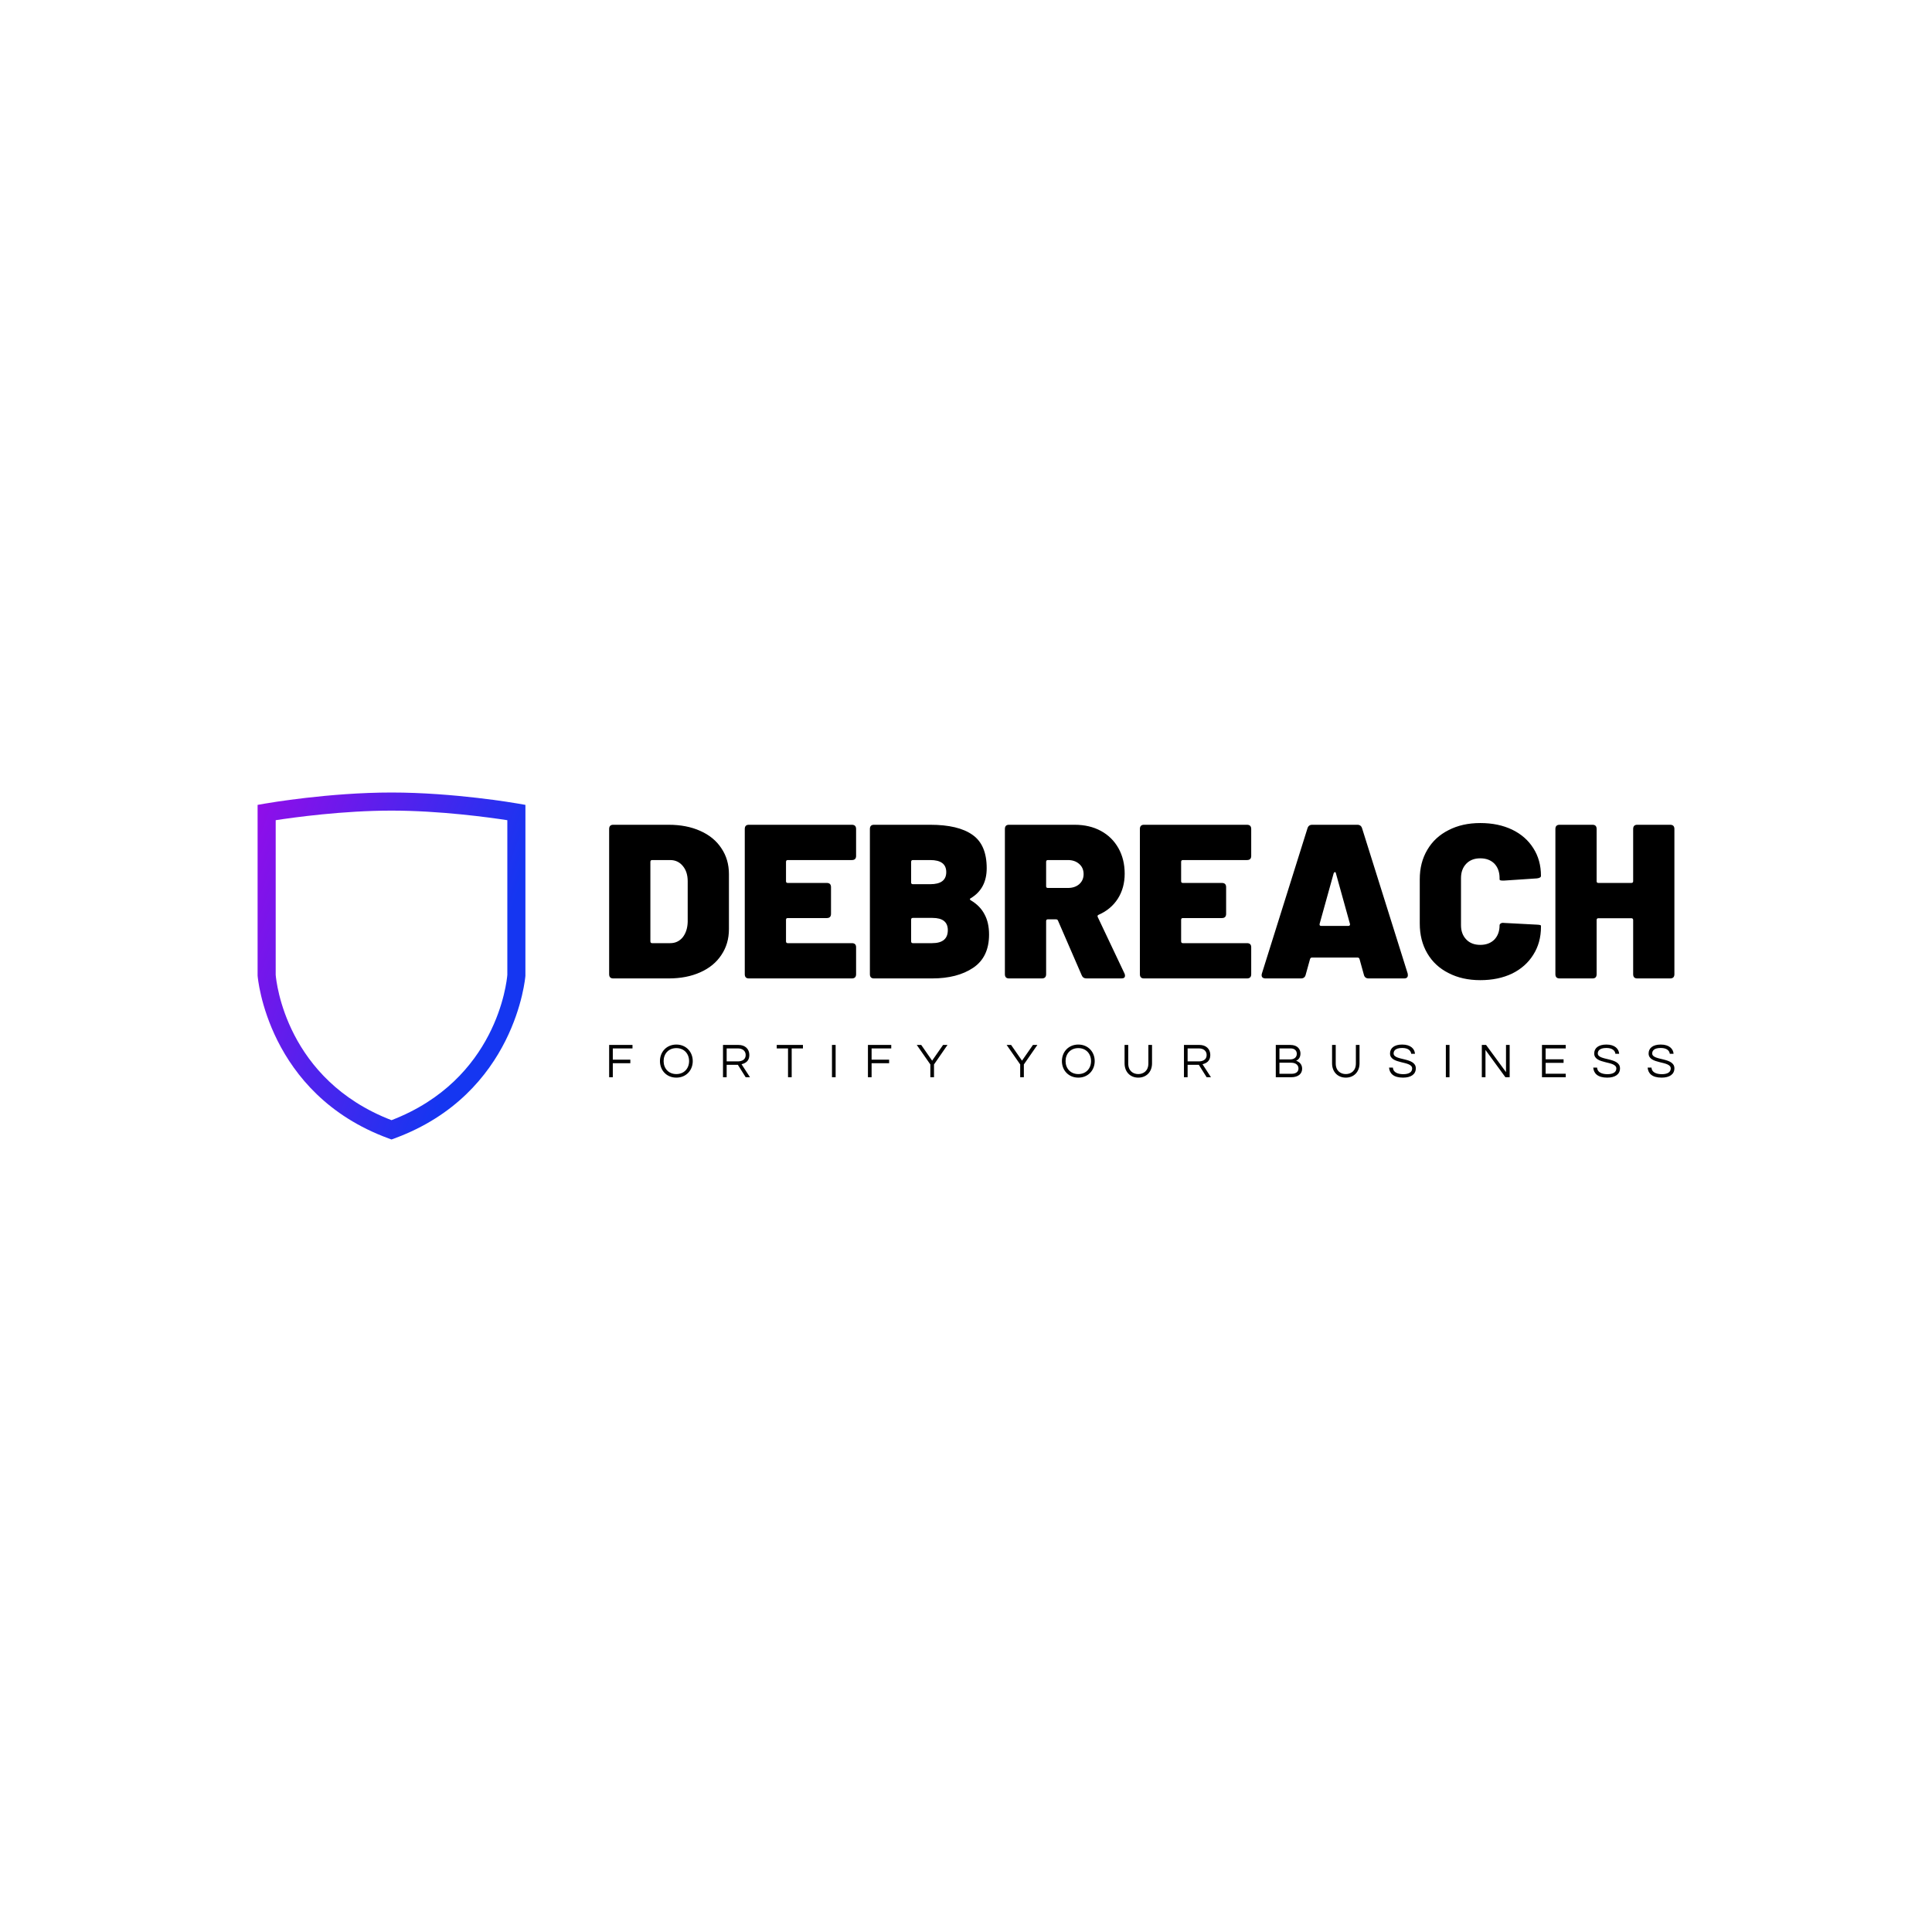
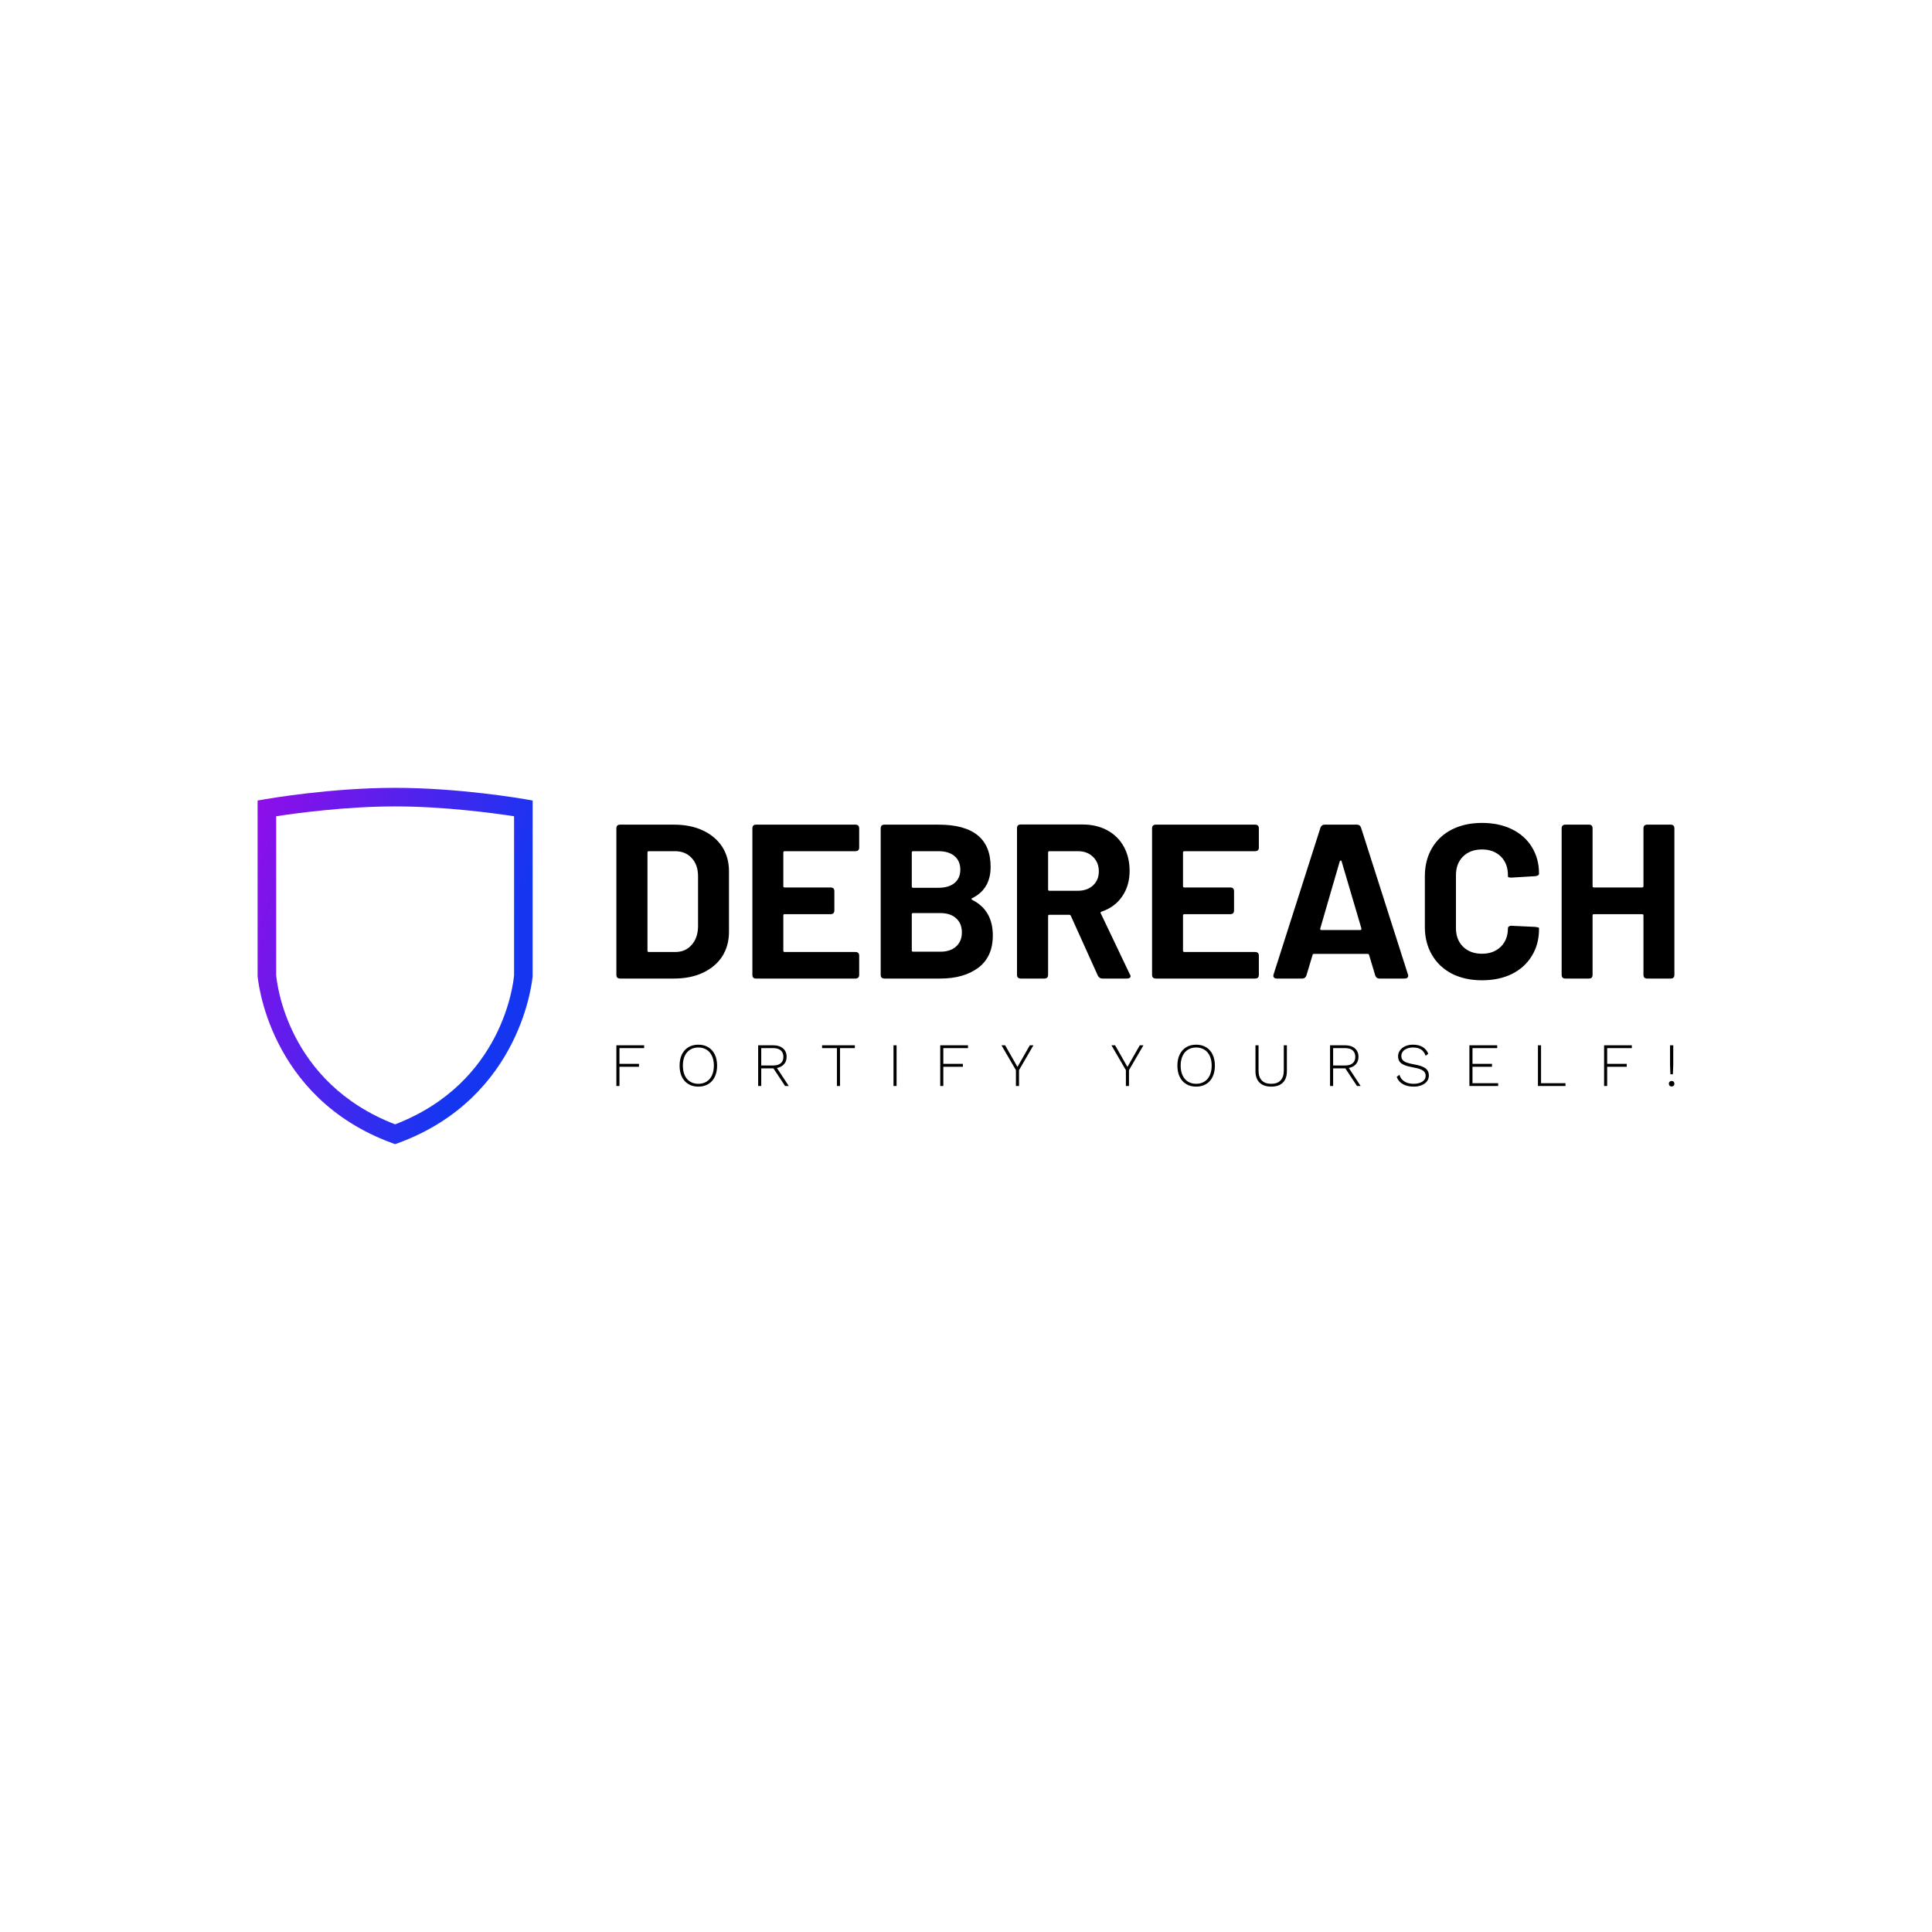
<svg xmlns="http://www.w3.org/2000/svg" data-v-fde0c5aa="" viewBox="0 0 300 300" class="iconLeftSlogan">
  <defs data-v-fde0c5aa="" />
  <rect data-v-fde0c5aa="" fill="transparent" x="0" y="0" width="300px" height="300px" class="logo-background-square" />
  <defs data-v-fde0c5aa="" />
-   <g data-v-fde0c5aa="" id="bc8a3185-2e3a-4237-af60-af652df6d3f3" fill="#000000" transform="matrix(2.434685,0,0,2.434685,93.24841,117.8444)">
-     <path d="M0.81 14L0.81 14Q0.55 14 0.55 13.73L0.55 13.73L0.55 4.47L0.55 4.47Q0.55 4.20 0.81 4.20L0.81 4.20L4.35 4.20L4.35 4.20Q5.49 4.20 6.36 4.59L6.36 4.59L6.36 4.59Q7.24 4.98 7.71 5.70L7.71 5.70L7.71 5.70Q8.19 6.41 8.19 7.35L8.19 7.35L8.19 10.85L8.19 10.85Q8.19 11.79 7.71 12.50L7.71 12.50L7.71 12.50Q7.24 13.22 6.36 13.61L6.36 13.61L6.36 13.61Q5.49 14 4.35 14L4.35 14L0.81 14ZM3.18 11.63L3.18 11.63Q3.18 11.75 3.29 11.75L3.29 11.75L4.45 11.75L4.45 11.75Q4.93 11.75 5.24 11.38L5.24 11.38L5.24 11.38Q5.54 11.00 5.56 10.40L5.56 10.40L5.56 7.80L5.56 7.80Q5.56 7.20 5.25 6.83L5.25 6.83L5.25 6.83Q4.94 6.45 4.44 6.45L4.44 6.45L3.29 6.45L3.29 6.45Q3.18 6.45 3.18 6.57L3.18 6.57L3.18 11.63ZM16.30 6.19L16.30 6.19Q16.30 6.45 16.03 6.45L16.03 6.45L11.94 6.45L11.94 6.45Q11.83 6.45 11.83 6.57L11.83 6.57L11.83 7.80L11.83 7.80Q11.83 7.91 11.94 7.91L11.94 7.91L14.43 7.91L14.43 7.91Q14.70 7.91 14.70 8.18L14.70 8.18L14.70 9.88L14.70 9.88Q14.70 10.15 14.43 10.15L14.43 10.15L11.94 10.15L11.94 10.15Q11.83 10.15 11.83 10.26L11.83 10.26L11.83 11.63L11.83 11.63Q11.83 11.75 11.94 11.75L11.94 11.75L16.03 11.75L16.03 11.75Q16.30 11.75 16.30 12.01L16.30 12.01L16.30 13.73L16.30 13.73Q16.30 14 16.03 14L16.03 14L9.46 14L9.46 14Q9.20 14 9.20 13.73L9.20 13.73L9.20 4.47L9.20 4.47Q9.20 4.20 9.46 4.20L9.46 4.20L16.03 4.20L16.03 4.20Q16.30 4.20 16.30 4.47L16.30 4.47L16.30 6.19ZM23.62 8.88L23.62 8.88Q23.56 8.90 23.56 8.95L23.56 8.95L23.56 8.95Q23.56 8.99 23.62 9.02L23.62 9.02L23.62 9.02Q24.21 9.37 24.49 9.91L24.49 9.91L24.49 9.91Q24.78 10.44 24.78 11.20L24.78 11.20L24.78 11.20Q24.78 12.64 23.77 13.32L23.77 13.32L23.77 13.32Q22.76 14 21.15 14L21.15 14L17.44 14L17.44 14Q17.18 14 17.18 13.73L17.18 13.73L17.18 4.47L17.18 4.47Q17.18 4.20 17.44 4.20L17.44 4.20L21.03 4.20L21.03 4.20Q22.82 4.20 23.72 4.84L23.72 4.84L23.72 4.84Q24.63 5.47 24.63 6.97L24.63 6.97L24.63 6.97Q24.63 8.27 23.62 8.88L23.62 8.88ZM19.92 6.45L19.92 6.45Q19.81 6.45 19.81 6.57L19.81 6.57L19.81 7.88L19.81 7.88Q19.81 7.99 19.92 7.99L19.92 7.99L21.03 7.99L21.03 7.99Q22.05 7.99 22.05 7.22L22.05 7.22L22.05 7.22Q22.05 6.45 21.03 6.45L21.03 6.45L19.92 6.45ZM21.15 11.75L21.15 11.75Q22.15 11.75 22.15 10.92L22.15 10.92L22.15 10.92Q22.15 10.14 21.17 10.14L21.17 10.14L19.92 10.14L19.92 10.14Q19.81 10.14 19.81 10.25L19.81 10.25L19.81 11.63L19.81 11.63Q19.81 11.75 19.92 11.75L19.92 11.75L21.15 11.75ZM31.00 14L31.00 14Q30.77 14 30.69 13.80L30.69 13.80L29.18 10.32L29.18 10.32Q29.15 10.23 29.04 10.23L29.04 10.23L28.53 10.23L28.53 10.23Q28.42 10.23 28.42 10.35L28.42 10.35L28.42 13.73L28.42 13.73Q28.42 14 28.15 14L28.15 14L26.05 14L26.05 14Q25.79 14 25.79 13.73L25.79 13.73L25.79 4.47L25.79 4.47Q25.79 4.20 26.05 4.20L26.05 4.20L30.24 4.20L30.24 4.20Q31.19 4.20 31.91 4.59L31.91 4.59L31.91 4.59Q32.63 4.98 33.03 5.69L33.03 5.69L33.03 5.69Q33.43 6.40 33.43 7.32L33.43 7.32L33.43 7.32Q33.43 8.23 32.99 8.92L32.99 8.92L32.99 8.92Q32.55 9.60 31.77 9.94L31.77 9.94L31.77 9.94Q31.67 9.98 31.71 10.08L31.71 10.08L33.42 13.69L33.42 13.69Q33.45 13.75 33.45 13.83L33.45 13.83L33.45 13.83Q33.45 14 33.22 14L33.22 14L31.00 14ZM28.53 6.45L28.53 6.45Q28.42 6.45 28.42 6.57L28.42 6.57L28.42 8.12L28.42 8.12Q28.42 8.23 28.53 8.23L28.53 8.23L29.81 8.23L29.81 8.23Q30.25 8.23 30.53 7.99L30.53 7.99L30.53 7.99Q30.81 7.74 30.81 7.35L30.81 7.35L30.81 7.35Q30.81 6.94 30.53 6.70L30.53 6.70L30.53 6.70Q30.25 6.45 29.81 6.45L29.81 6.45L28.53 6.45ZM41.50 6.19L41.50 6.19Q41.50 6.45 41.23 6.45L41.23 6.45L37.14 6.45L37.14 6.45Q37.03 6.45 37.03 6.57L37.03 6.57L37.03 7.80L37.03 7.80Q37.03 7.91 37.14 7.91L37.14 7.91L39.63 7.91L39.63 7.91Q39.90 7.91 39.90 8.18L39.90 8.18L39.90 9.88L39.90 9.88Q39.90 10.15 39.63 10.15L39.63 10.15L37.14 10.15L37.14 10.15Q37.03 10.15 37.03 10.26L37.03 10.26L37.03 11.63L37.03 11.63Q37.03 11.75 37.14 11.75L37.14 11.75L41.23 11.75L41.23 11.75Q41.50 11.75 41.50 12.01L41.50 12.01L41.50 13.73L41.50 13.73Q41.50 14 41.23 14L41.23 14L34.66 14L34.66 14Q34.40 14 34.40 13.73L34.40 13.73L34.40 4.47L34.40 4.47Q34.40 4.20 34.66 4.20L34.66 4.20L41.23 4.20L41.23 4.20Q41.50 4.20 41.50 4.47L41.50 4.47L41.50 6.19ZM48.99 14L48.99 14Q48.75 14 48.69 13.78L48.69 13.78L48.41 12.77L48.41 12.77Q48.38 12.67 48.29 12.67L48.29 12.67L45.37 12.67L45.37 12.67Q45.28 12.67 45.25 12.77L45.25 12.77L44.97 13.78L44.97 13.78Q44.91 14 44.67 14L44.67 14L42.41 14L42.41 14Q42.27 14 42.20 13.92L42.20 13.92L42.20 13.92Q42.14 13.83 42.18 13.69L42.18 13.69L45.09 4.42L45.09 4.42Q45.16 4.20 45.39 4.20L45.39 4.20L48.27 4.20L48.27 4.20Q48.50 4.20 48.57 4.42L48.57 4.42L51.48 13.69L51.48 13.69Q51.49 13.73 51.49 13.79L51.49 13.79L51.49 13.79Q51.49 14 51.25 14L51.25 14L48.99 14ZM45.86 10.53L45.86 10.56L45.86 10.56Q45.86 10.65 45.96 10.65L45.96 10.65L47.70 10.65L47.70 10.65Q47.75 10.65 47.78 10.62L47.78 10.62L47.78 10.62Q47.81 10.58 47.80 10.53L47.80 10.53L46.90 7.29L46.90 7.29Q46.89 7.22 46.84 7.22L46.84 7.22L46.84 7.22Q46.79 7.22 46.76 7.29L46.76 7.29L45.86 10.53ZM56.11 14.11L56.11 14.11Q54.96 14.11 54.09 13.66L54.09 13.66L54.09 13.66Q53.21 13.22 52.73 12.40L52.73 12.40L52.73 12.40Q52.25 11.58 52.25 10.50L52.25 10.50L52.25 7.67L52.25 7.67Q52.25 6.61 52.73 5.80L52.73 5.80L52.73 5.80Q53.21 4.98 54.09 4.54L54.09 4.54L54.09 4.54Q54.96 4.09 56.11 4.09L56.11 4.09L56.11 4.09Q57.26 4.09 58.14 4.51L58.14 4.51L58.14 4.51Q59.01 4.93 59.49 5.69L59.49 5.69L59.49 5.69Q59.98 6.45 59.98 7.46L59.98 7.46L59.98 7.46Q59.98 7.59 59.72 7.62L59.72 7.62L57.62 7.76L57.55 7.76L57.55 7.76Q57.34 7.76 57.34 7.69L57.34 7.69L57.34 7.60L57.34 7.60Q57.34 7.03 57.01 6.68L57.01 6.68L57.01 6.68Q56.67 6.34 56.11 6.34L56.11 6.34L56.11 6.34Q55.55 6.34 55.22 6.68L55.22 6.68L55.22 6.68Q54.88 7.03 54.88 7.60L54.88 7.60L54.88 10.61L54.88 10.61Q54.88 11.17 55.22 11.52L55.22 11.52L55.22 11.52Q55.55 11.86 56.11 11.86L56.11 11.86L56.11 11.86Q56.67 11.86 57.01 11.52L57.01 11.52L57.01 11.52Q57.34 11.17 57.34 10.61L57.34 10.61L57.34 10.61Q57.34 10.54 57.42 10.49L57.42 10.49L57.42 10.49Q57.50 10.44 57.62 10.46L57.62 10.46L59.72 10.57L59.72 10.57Q59.98 10.58 59.98 10.64L59.98 10.64L59.98 10.71L59.98 10.71Q59.98 11.72 59.49 12.49L59.49 12.49L59.49 12.49Q59.01 13.26 58.14 13.69L58.14 13.69L58.14 13.69Q57.26 14.11 56.11 14.11L56.11 14.11ZM65.86 4.47L65.86 4.47Q65.86 4.20 66.12 4.20L66.12 4.20L68.22 4.20L68.22 4.20Q68.49 4.20 68.49 4.47L68.49 4.47L68.49 13.73L68.49 13.73Q68.49 14 68.22 14L68.22 14L66.12 14L66.12 14Q65.86 14 65.86 13.73L65.86 13.73L65.86 10.28L65.86 10.28Q65.86 10.16 65.74 10.16L65.74 10.16L63.64 10.16L63.64 10.16Q63.53 10.16 63.53 10.28L63.53 10.28L63.53 13.73L63.53 13.73Q63.53 14 63.27 14L63.27 14L61.17 14L61.17 14Q60.90 14 60.90 13.73L60.90 13.73L60.90 4.47L60.90 4.47Q60.90 4.20 61.17 4.20L61.17 4.20L63.27 4.20L63.27 4.20Q63.53 4.20 63.53 4.47L63.53 4.47L63.53 7.80L63.53 7.80Q63.53 7.91 63.64 7.91L63.64 7.91L65.74 7.91L65.74 7.91Q65.86 7.91 65.86 7.80L65.86 7.80L65.86 4.47Z" />
+   <g data-v-fde0c5aa="" id="100627bc-9b59-4793-988d-9c19b1d97e11" fill="#000000" transform="matrix(2.438606,0,0,2.438606,93.63832,117.8087)">
+     <path d="M1.09 14L1.09 14Q0.85 14 0.85 13.76L0.85 13.76L0.85 4.44L0.85 4.44Q0.85 4.20 1.09 4.20L1.09 4.20L4.52 4.20L4.52 4.20Q5.57 4.20 6.36 4.57L6.36 4.57L6.36 4.57Q7.15 4.94 7.59 5.61L7.59 5.61L7.59 5.61Q8.02 6.29 8.02 7.17L8.02 7.17L8.02 11.03L8.02 11.03Q8.02 11.91 7.59 12.59L7.59 12.59L7.59 12.59Q7.15 13.26 6.36 13.63L6.36 13.63L6.36 13.63Q5.57 14 4.52 14L4.52 14L1.09 14ZM2.83 12.22L2.83 12.22Q2.83 12.31 2.91 12.31L2.91 12.31L4.59 12.31L4.59 12.31Q5.24 12.31 5.63 11.87L5.63 11.87L5.63 11.87Q6.03 11.44 6.05 10.71L6.05 10.71L6.05 7.49L6.05 7.49Q6.05 6.76 5.65 6.33L5.65 6.33L5.65 6.33Q5.25 5.89 4.58 5.89L4.58 5.89L2.91 5.89L2.91 5.89Q2.83 5.89 2.83 5.98L2.83 5.98L2.83 12.22ZM16.31 5.66L16.31 5.66Q16.31 5.89 16.07 5.89L16.07 5.89L11.56 5.89L11.56 5.89Q11.48 5.89 11.48 5.98L11.48 5.98L11.48 8.12L11.48 8.12Q11.48 8.20 11.56 8.20L11.56 8.20L14.49 8.20L14.49 8.20Q14.73 8.20 14.73 8.44L14.73 8.44L14.73 9.66L14.73 9.66Q14.73 9.90 14.49 9.90L14.49 9.90L11.56 9.90L11.56 9.90Q11.48 9.90 11.48 9.98L11.48 9.98L11.48 12.22L11.48 12.22Q11.48 12.31 11.56 12.31L11.56 12.31L16.07 12.31L16.07 12.31Q16.31 12.31 16.31 12.54L16.31 12.54L16.31 13.76L16.31 13.76Q16.31 14 16.07 14L16.07 14L9.74 14L9.74 14Q9.51 14 9.51 13.76L9.51 13.76L9.51 4.44L9.51 4.44Q9.51 4.20 9.74 4.20L9.74 4.20L16.07 4.20L16.07 4.20Q16.31 4.20 16.31 4.44L16.31 4.44L16.31 5.66ZM23.51 8.88L23.51 8.88Q23.46 8.89 23.46 8.93L23.46 8.93L23.46 8.93Q23.46 8.96 23.51 8.99L23.51 8.99L23.51 8.99Q24.82 9.65 24.82 11.26L24.82 11.26L24.82 11.26Q24.82 12.61 23.90 13.31L23.90 13.31L23.90 13.31Q22.97 14 21.48 14L21.48 14L17.92 14L17.92 14Q17.68 14 17.68 13.76L17.68 13.76L17.68 4.44L17.68 4.44Q17.68 4.20 17.92 4.20L17.92 4.20L21.36 4.20L21.36 4.20Q24.68 4.20 24.68 6.89L24.68 6.89L24.68 6.89Q24.68 8.30 23.51 8.88L23.51 8.88ZM19.74 5.89L19.74 5.89Q19.66 5.89 19.66 5.98L19.66 5.98L19.66 8.13L19.66 8.13Q19.66 8.22 19.74 8.22L19.74 8.22L21.36 8.22L21.36 8.22Q22.02 8.22 22.39 7.91L22.39 7.91L22.39 7.91Q22.75 7.60 22.75 7.07L22.75 7.07L22.75 7.07Q22.75 6.52 22.39 6.21L22.39 6.21L22.39 6.21Q22.02 5.89 21.36 5.89L21.36 5.89L19.74 5.89ZM21.48 12.29L21.48 12.29Q22.12 12.29 22.48 11.96L22.48 11.96L22.48 11.96Q22.85 11.63 22.85 11.06L22.85 11.06L22.85 11.06Q22.85 10.49 22.48 10.16L22.48 10.16L22.48 10.16Q22.12 9.83 21.46 9.83L21.46 9.83L19.74 9.83L19.74 9.83Q19.66 9.83 19.66 9.91L19.66 9.91L19.66 12.21L19.66 12.21Q19.66 12.29 19.74 12.29L19.74 12.29L21.48 12.29ZM31.79 14L31.79 14Q31.61 14 31.51 13.82L31.51 13.82L29.79 10.01L29.79 10.01Q29.76 9.94 29.69 9.94L29.69 9.94L28.42 9.94L28.42 9.94Q28.34 9.94 28.34 10.02L28.34 10.02L28.34 13.76L28.34 13.76Q28.34 14 28.10 14L28.10 14L26.60 14L26.60 14Q26.36 14 26.36 13.76L26.36 13.76L26.36 4.42L26.36 4.42Q26.36 4.19 26.60 4.19L26.60 4.19L30.53 4.19L30.53 4.19Q31.43 4.19 32.11 4.56L32.11 4.56L32.11 4.56Q32.79 4.93 33.16 5.60L33.16 5.60L33.16 5.60Q33.53 6.27 33.53 7.14L33.53 7.14L33.53 7.14Q33.53 8.09 33.05 8.78L33.05 8.78L33.05 8.78Q32.58 9.46 31.74 9.74L31.74 9.74L31.74 9.74Q31.70 9.76 31.68 9.79L31.68 9.79L31.68 9.79Q31.67 9.83 31.70 9.86L31.70 9.86L33.54 13.72L33.54 13.72Q33.59 13.78 33.59 13.85L33.59 13.85L33.59 13.85Q33.59 13.92 33.53 13.96L33.53 13.96L33.53 13.96Q33.47 14 33.38 14L33.38 14L31.79 14ZM28.42 5.89L28.42 5.89Q28.34 5.89 28.34 5.98L28.34 5.98L28.34 8.33L28.34 8.33Q28.34 8.41 28.42 8.41L28.42 8.41L30.24 8.41L30.24 8.41Q30.83 8.41 31.20 8.07L31.20 8.07L31.20 8.07Q31.57 7.73 31.57 7.17L31.57 7.17L31.57 7.17Q31.57 6.61 31.20 6.25L31.20 6.25L31.20 6.25Q30.83 5.89 30.24 5.89L30.24 5.89L28.42 5.89ZM41.76 5.66L41.76 5.66Q41.76 5.89 41.52 5.89L41.52 5.89L37.02 5.89L37.02 5.89Q36.93 5.89 36.93 5.98L36.93 5.98L36.93 8.12L36.93 8.12Q36.93 8.20 37.02 8.20L37.02 8.20L39.94 8.20L39.94 8.20Q40.18 8.20 40.18 8.44L40.18 8.44L40.18 9.66L40.18 9.66Q40.18 9.90 39.94 9.90L39.94 9.90L37.02 9.90L37.02 9.90Q36.93 9.90 36.93 9.98L36.93 9.98L36.93 12.22L36.93 12.22Q36.93 12.31 37.02 12.31L37.02 12.31L41.52 12.31L41.52 12.31Q41.76 12.31 41.76 12.54L41.76 12.54L41.76 13.76L41.76 13.76Q41.76 14 41.52 14L41.52 14L35.20 14L35.20 14Q34.96 14 34.96 13.76L34.96 13.76L34.96 4.44L34.96 4.44Q34.96 4.20 35.20 4.20L35.20 4.20L41.52 4.20L41.52 4.20Q41.76 4.20 41.76 4.44L41.76 4.44L41.76 5.66ZM49.43 14L49.43 14Q49.24 14 49.17 13.80L49.17 13.80L48.78 12.50L48.78 12.50Q48.76 12.43 48.69 12.43L48.69 12.43L45.26 12.43L45.26 12.43Q45.19 12.43 45.18 12.50L45.18 12.50L44.79 13.80L44.79 13.80Q44.72 14 44.52 14L44.52 14L42.90 14L42.90 14Q42.77 14 42.71 13.92L42.71 13.92L42.71 13.92Q42.66 13.85 42.70 13.73L42.70 13.73L45.68 4.40L45.68 4.40Q45.75 4.20 45.95 4.20L45.95 4.20L48.01 4.20L48.01 4.20Q48.20 4.20 48.27 4.40L48.27 4.40L51.25 13.73L51.25 13.73Q51.27 13.76 51.27 13.82L51.27 13.82L51.27 13.82Q51.27 13.90 51.21 13.95L51.21 13.95L51.21 13.95Q51.16 14 51.06 14L51.06 14L49.43 14ZM45.67 10.81L45.67 10.81Q45.65 10.91 45.74 10.91L45.74 10.91L48.22 10.91L48.22 10.91Q48.30 10.91 48.29 10.81L48.29 10.81L47.03 6.54L47.03 6.54Q47.01 6.48 46.98 6.48L46.98 6.48L46.98 6.48Q46.94 6.48 46.91 6.54L46.91 6.54L45.67 10.81ZM55.97 14.11L55.97 14.11Q54.88 14.11 54.05 13.69L54.05 13.69L54.05 13.69Q53.23 13.26 52.78 12.49L52.78 12.49L52.78 12.49Q52.33 11.72 52.33 10.71L52.33 10.71L52.33 7.48L52.33 7.48Q52.33 6.47 52.78 5.70L52.78 5.70L52.78 5.70Q53.23 4.93 54.05 4.51L54.05 4.51L54.05 4.51Q54.88 4.09 55.97 4.09L55.97 4.09L55.97 4.09Q57.05 4.09 57.87 4.49L57.87 4.49L57.87 4.49Q58.69 4.89 59.14 5.62L59.14 5.62L59.14 5.62Q59.60 6.36 59.60 7.32L59.60 7.32L59.60 7.32Q59.60 7.45 59.37 7.48L59.37 7.48L57.88 7.57L57.82 7.57L57.82 7.57Q57.62 7.57 57.62 7.50L57.62 7.50L57.62 7.42L57.62 7.42Q57.62 6.68 57.17 6.23L57.17 6.23L57.17 6.23Q56.71 5.78 55.97 5.78L55.97 5.78L55.97 5.78Q55.22 5.78 54.76 6.23L54.76 6.23L54.76 6.23Q54.31 6.68 54.31 7.42L54.31 7.42L54.31 10.79L54.31 10.79Q54.31 11.52 54.76 11.97L54.76 11.97L54.76 11.97Q55.22 12.42 55.97 12.42L55.97 12.42L55.97 12.42Q56.71 12.42 57.17 11.97L57.17 11.97L57.17 11.97Q57.62 11.52 57.62 10.79L57.62 10.79L57.62 10.79Q57.62 10.72 57.69 10.68L57.69 10.68L57.69 10.68Q57.75 10.63 57.86 10.64L57.86 10.64L59.36 10.71L59.36 10.71Q59.60 10.74 59.60 10.78L59.60 10.78L59.60 10.85L59.60 10.85Q59.60 11.82 59.14 12.56L59.14 12.56L59.14 12.56Q58.69 13.30 57.87 13.71L57.87 13.71L57.87 13.71Q57.05 14.11 55.97 14.11L55.97 14.11ZM66.25 4.44L66.25 4.44Q66.25 4.20 66.49 4.20L66.49 4.20L67.98 4.20L67.98 4.20Q68.22 4.20 68.22 4.44L68.22 4.44L68.22 13.76L68.22 13.76Q68.22 14 67.98 14L67.98 14L66.49 14L66.49 14Q66.25 14 66.25 13.76L66.25 13.76L66.25 9.98L66.25 9.98Q66.25 9.90 66.16 9.90L66.16 9.90L63.10 9.90L63.10 9.90Q63.01 9.90 63.01 9.98L63.01 9.98L63.01 13.76L63.01 13.76Q63.01 14 62.78 14L62.78 14L61.28 14L61.28 14Q61.04 14 61.04 13.76L61.04 13.76L61.04 4.44L61.04 4.44Q61.04 4.20 61.28 4.20L61.28 4.20L62.78 4.20L62.78 4.20Q63.01 4.20 63.01 4.44L63.01 4.44L63.01 8.12L63.01 8.12Q63.01 8.20 63.10 8.20L63.10 8.20L66.16 8.20L66.16 8.20Q66.25 8.20 66.25 8.12L66.25 8.12L66.25 4.44Z" />
  </g>
  <defs data-v-fde0c5aa="">
-     <linearGradient data-v-fde0c5aa="" gradientTransform="rotate(25)" id="ff18c955-4745-430f-8ece-e72c0ad89290" x1="0%" y1="0%" x2="100%" y2="0%">
+     <linearGradient data-v-fde0c5aa="" gradientTransform="rotate(25)" id="d9556f35-fc45-4afa-bcb3-4380800b94f6" x1="0%" y1="0%" x2="100%" y2="0%">
      <stop data-v-fde0c5aa="" offset="0%" stop-color="#920DE9" stop-opacity="1" />
      <stop data-v-fde0c5aa="" offset="100%" stop-color="#1536F1" stop-opacity="1" />
    </linearGradient>
  </defs>
-   <g data-v-fde0c5aa="" id="b785d0a6-cfc5-4619-9d64-3e1671e93adc" stroke="none" fill="url(#ff18c955-4745-430f-8ece-e72c0ad89290)" transform="matrix(0.5620008,0,0,0.5620008,32.14379,122.0416)">
+   <g data-v-fde0c5aa="" id="4f7a9f13-a405-433b-80ee-02b8cbc8905d" stroke="none" fill="url(#d9556f35-fc45-4afa-bcb3-4380800b94f6)" transform="matrix(0.5771853,0,0,0.5771853,31.93153,121.2862)">
    <path d="M50.978 97.682l-.863-.316c-33.473-12.306-36.107-44.576-36.13-44.9l-.006-.175V5.232l2.069-.362c.713-.125 17.662-3.056 34.929-3.056 17.269 0 34.219 2.931 34.932 3.056l2.069.362-.006 47.233c-.022.325-2.656 32.595-36.132 44.9l-.862.317zM18.979 52.194c.164 1.991 2.928 28.961 31.998 40.153 29.06-11.185 31.833-38.129 32.001-40.154V9.462c-5.058-.778-18.611-2.648-32.001-2.648-13.4 0-26.942 1.87-31.998 2.648v42.732z" />
  </g>
  <defs data-v-fde0c5aa="" />
-   <g data-v-fde0c5aa="" id="00ccf53e-3a80-4422-a381-1c7139c22b74" fill="#000000" transform="matrix(0.5411474,0,0,0.5411474,93.97599,161.0614)">
-     <path d="M7.83 3.22L7.83 2.21L1.13 2.21L1.13 11.48L2.18 11.48L2.18 7.46L7.21 7.46L7.21 6.44L2.18 6.44L2.18 3.22ZM20.41 2.10C17.60 2.10 15.71 4.21 15.71 6.85C15.71 9.48 17.60 11.59 20.41 11.59C23.23 11.59 25.12 9.48 25.12 6.85C25.12 4.21 23.23 2.10 20.41 2.10ZM20.41 10.57C18.16 10.57 16.76 8.93 16.76 6.85C16.76 4.76 18.16 3.12 20.41 3.12C22.67 3.12 24.07 4.76 24.07 6.85C24.07 8.93 22.67 10.57 20.41 10.57ZM34.85 7.92L38.07 7.92L40.31 11.48L41.55 11.48L39.12 7.74C40.15 7.50 41.36 6.90 41.36 5.11C41.36 3.35 40.14 2.21 38.23 2.21L33.80 2.21L33.80 11.48L34.85 11.48ZM34.85 3.21L38.11 3.21C39.42 3.21 40.31 3.93 40.31 5.11C40.31 6.55 39.05 6.93 38.05 6.93L34.85 6.93ZM56.74 2.21L49.22 2.21L49.22 3.22L52.46 3.22L52.46 11.48L53.51 11.48L53.51 3.22L56.74 3.22ZM66.12 2.21L65.07 2.21L65.07 11.48L66.12 11.48ZM82.08 3.22L82.08 2.21L75.39 2.21L75.39 11.48L76.44 11.48L76.44 7.46L81.47 7.46L81.47 6.44L76.44 6.44L76.44 3.22ZM94.35 7.81L98.22 2.21L96.95 2.21L93.81 6.72L90.68 2.21L89.40 2.21L93.30 7.81L93.30 11.48L94.35 11.48ZM120.13 7.81L124.01 2.21L122.74 2.21L119.60 6.72L116.47 2.21L115.19 2.21L119.08 7.81L119.08 11.48L120.13 11.48ZM135.76 2.10C132.94 2.10 131.05 4.21 131.05 6.85C131.05 9.48 132.94 11.59 135.76 11.59C138.57 11.59 140.46 9.48 140.46 6.85C140.46 4.21 138.57 2.10 135.76 2.10ZM135.76 10.57C133.50 10.57 132.10 8.93 132.10 6.85C132.10 4.76 133.50 3.12 135.76 3.12C138.01 3.12 139.41 4.76 139.41 6.85C139.41 8.93 138.01 10.57 135.76 10.57ZM155.86 2.21L155.86 7.52C155.86 9.67 154.43 10.57 152.96 10.57C151.49 10.57 150.08 9.67 150.08 7.52L150.08 2.21L149.03 2.21L149.03 7.49C149.03 9.95 150.65 11.59 152.96 11.59C155.29 11.59 156.91 9.94 156.91 7.49L156.91 2.21ZM167.12 7.92L170.34 7.92L172.58 11.48L173.82 11.48L171.39 7.74C172.42 7.50 173.63 6.90 173.63 5.11C173.63 3.35 172.41 2.21 170.51 2.21L166.07 2.21L166.07 11.48L167.12 11.48ZM167.12 3.21L170.38 3.21C171.70 3.21 172.58 3.93 172.58 5.11C172.58 6.55 171.32 6.93 170.32 6.93L167.12 6.93ZM198.25 6.75C198.91 6.45 199.50 5.85 199.50 4.66C199.50 3.54 198.76 2.21 196.57 2.21L192.42 2.21L192.42 11.48L196.81 11.48C198.93 11.48 199.98 10.43 199.98 9.04C199.98 7.66 199.04 7 198.25 6.75ZM193.47 3.21L196.69 3.21C197.96 3.21 198.45 3.98 198.45 4.75C198.45 5.88 197.54 6.36 196.57 6.36L193.47 6.36ZM196.92 10.49L193.47 10.49L193.47 7.31L196.81 7.31C198.28 7.31 198.93 8.09 198.93 8.96C198.93 9.93 198.20 10.49 196.92 10.49ZM215.40 2.21L215.40 7.52C215.40 9.67 213.98 10.57 212.51 10.57C211.04 10.57 209.62 9.67 209.62 7.52L209.62 2.21L208.57 2.21L208.57 7.49C208.57 9.95 210.20 11.59 212.51 11.59C214.83 11.59 216.45 9.94 216.45 7.49L216.45 2.21ZM226.23 4.65C226.23 4.03 226.59 3.08 228.69 3.08C230.38 3.08 231.17 3.82 231.28 4.75L232.36 4.75C232.27 3.36 231.15 2.10 228.69 2.10C226.37 2.10 225.20 3.15 225.20 4.66C225.20 7.84 231.55 6.69 231.55 8.96C231.55 10.05 230.57 10.60 229.00 10.60C227.39 10.60 226.09 10.05 226.02 8.71L224.92 8.71C225.06 10.37 226.18 11.59 228.93 11.59C231.21 11.59 232.60 10.64 232.60 8.92C232.60 5.68 226.23 6.80 226.23 4.65ZM242.27 2.21L241.22 2.21L241.22 11.48L242.27 11.48ZM258.48 2.21L258.48 10.01L252.76 2.21L251.54 2.21L251.54 11.48L252.59 11.48L252.59 3.65L258.31 11.48L259.53 11.48L259.53 2.21ZM275.62 3.22L275.62 2.21L268.80 2.21L268.80 11.48L275.62 11.48L275.62 10.47L269.85 10.47L269.85 7.35L275.00 7.35L275.00 6.33L269.85 6.33L269.85 3.22ZM284.82 4.65C284.82 4.03 285.18 3.08 287.28 3.08C288.97 3.08 289.76 3.82 289.87 4.75L290.95 4.75C290.86 3.36 289.74 2.10 287.28 2.10C284.96 2.10 283.79 3.15 283.79 4.66C283.79 7.84 290.14 6.69 290.14 8.96C290.14 10.05 289.16 10.60 287.59 10.60C285.98 10.60 284.68 10.05 284.61 8.71L283.51 8.71C283.65 10.37 284.77 11.59 287.52 11.59C289.80 11.59 291.19 10.64 291.19 8.92C291.19 5.68 284.82 6.80 284.82 4.65ZM300.43 4.65C300.43 4.03 300.79 3.08 302.89 3.08C304.58 3.08 305.37 3.82 305.48 4.75L306.56 4.75C306.47 3.36 305.35 2.10 302.89 2.10C300.57 2.10 299.40 3.15 299.40 4.66C299.40 7.84 305.75 6.69 305.75 8.96C305.75 10.05 304.77 10.60 303.20 10.60C301.59 10.60 300.29 10.05 300.22 8.71L299.12 8.71C299.26 10.37 300.38 11.59 303.13 11.59C305.41 11.59 306.80 10.64 306.80 8.92C306.80 5.68 300.43 6.80 300.43 4.65Z" />
+   <g data-v-fde0c5aa="" id="b6b62306-e4ae-4320-82fe-4de9674255c9" fill="#000000" transform="matrix(0.6841094,0,0,0.6841094,94.71233,159.7273)">
+     <path d="M7.76 4.42L2.16 4.42L2.16 7.99L6.59 7.99L6.59 8.65L2.16 8.65L2.16 13.02L1.46 13.02L1.46 3.78L7.76 3.78L7.76 4.42ZM20.06 3.64L20.06 3.64Q21.36 3.64 22.32 4.22L22.32 4.22L22.32 4.22Q23.28 4.80 23.80 5.87L23.80 5.87L23.80 5.87Q24.32 6.94 24.32 8.40L24.32 8.40L24.32 8.40Q24.32 9.86 23.80 10.93L23.80 10.93L23.80 10.93Q23.28 12.00 22.32 12.58L22.32 12.58L22.32 12.58Q21.36 13.16 20.06 13.16L20.06 13.16L20.06 13.16Q18.76 13.16 17.80 12.58L17.80 12.58L17.80 12.58Q16.84 12.00 16.32 10.93L16.32 10.93L16.32 10.93Q15.81 9.86 15.81 8.40L15.81 8.40L15.81 8.40Q15.81 6.94 16.32 5.87L16.32 5.87L16.32 5.87Q16.84 4.80 17.80 4.22L17.80 4.22L17.80 4.22Q18.76 3.64 20.06 3.64L20.06 3.64ZM20.06 4.28L20.06 4.28Q18.98 4.28 18.19 4.78L18.19 4.78L18.19 4.78Q17.40 5.28 16.97 6.21L16.97 6.21L16.97 6.21Q16.55 7.14 16.55 8.40L16.55 8.40L16.55 8.40Q16.55 9.66 16.97 10.59L16.97 10.59L16.97 10.59Q17.40 11.52 18.19 12.02L18.19 12.02L18.19 12.02Q18.98 12.52 20.06 12.52L20.06 12.52L20.06 12.52Q21.14 12.52 21.94 12.02L21.94 12.02L21.94 12.02Q22.74 11.52 23.16 10.59L23.16 10.59L23.16 10.59Q23.59 9.66 23.59 8.40L23.59 8.40L23.59 8.40Q23.59 7.14 23.16 6.21L23.16 6.21L23.16 6.21Q22.74 5.28 21.94 4.78L21.94 4.78L21.94 4.78Q21.14 4.28 20.06 4.28L20.06 4.28ZM40.59 13.02L39.76 13.02L37.11 9.02L37.07 9.02L34.34 9.02L34.34 13.02L33.64 13.02L33.64 3.78L37.07 3.78L37.07 3.78Q38.46 3.78 39.28 4.48L39.28 4.48L39.28 4.48Q40.10 5.18 40.10 6.40L40.10 6.40L40.10 6.40Q40.10 7.41 39.51 8.07L39.51 8.07L39.51 8.07Q38.92 8.74 37.90 8.93L37.90 8.93L40.59 13.02ZM34.34 4.42L34.34 8.36L37.06 8.36L37.06 8.36Q38.18 8.36 38.77 7.85L38.77 7.85L38.77 7.85Q39.37 7.35 39.37 6.40L39.37 6.40L39.37 6.40Q39.37 5.45 38.77 4.93L38.77 4.93L38.77 4.93Q38.18 4.42 37.06 4.42L37.06 4.42L34.34 4.42ZM55.59 3.78L55.59 4.42L52.22 4.42L52.22 13.02L51.52 13.02L51.52 4.42L48.15 4.42L48.15 3.78L55.59 3.78ZM65.06 3.78L65.06 13.02L64.36 13.02L64.36 3.78L65.06 3.78ZM81.27 4.42L75.67 4.42L75.67 7.99L80.11 7.99L80.11 8.65L75.67 8.65L75.67 13.02L74.97 13.02L74.97 3.78L81.27 3.78L81.27 4.42ZM96.12 3.78L92.85 9.42L92.85 13.02L92.15 13.02L92.15 9.42L88.87 3.78L89.70 3.78L92.50 8.69L95.30 3.78L96.12 3.78ZM121.09 3.78L117.81 9.42L117.81 13.02L117.11 13.02L117.11 9.42L113.83 3.78L114.66 3.78L117.46 8.69L120.26 3.78L121.09 3.78ZM133.06 3.64L133.06 3.64Q134.36 3.64 135.32 4.22L135.32 4.22L135.32 4.22Q136.28 4.80 136.79 5.87L136.79 5.87L136.79 5.87Q137.31 6.94 137.31 8.40L137.31 8.40L137.31 8.40Q137.31 9.86 136.79 10.93L136.79 10.93L136.79 10.93Q136.28 12.00 135.32 12.58L135.32 12.58L135.32 12.58Q134.36 13.16 133.06 13.16L133.06 13.16L133.06 13.16Q131.75 13.16 130.80 12.58L130.80 12.58L130.80 12.58Q129.84 12.00 129.32 10.93L129.32 10.93L129.32 10.93Q128.80 9.86 128.80 8.40L128.80 8.40L128.80 8.40Q128.80 6.94 129.32 5.87L129.32 5.87L129.32 5.87Q129.84 4.80 130.80 4.22L130.80 4.22L130.80 4.22Q131.75 3.64 133.06 3.64L133.06 3.64ZM133.06 4.28L133.06 4.28Q131.98 4.28 131.19 4.78L131.19 4.78L131.19 4.78Q130.40 5.28 129.97 6.21L129.97 6.21L129.97 6.21Q129.54 7.14 129.54 8.40L129.54 8.40L129.54 8.40Q129.54 9.66 129.97 10.59L129.97 10.59L129.97 10.59Q130.40 11.52 131.19 12.02L131.19 12.02L131.19 12.02Q131.98 12.52 133.06 12.52L133.06 12.52L133.06 12.52Q134.13 12.52 134.93 12.02L134.93 12.02L134.93 12.02Q135.73 11.52 136.16 10.59L136.16 10.59L136.16 10.59Q136.58 9.66 136.58 8.40L136.58 8.40L136.58 8.40Q136.58 7.14 136.16 6.21L136.16 6.21L136.16 6.21Q135.73 5.28 134.93 4.78L134.93 4.78L134.93 4.78Q134.13 4.28 133.06 4.28L133.06 4.28ZM153.65 3.78L153.65 9.65L153.65 9.65Q153.65 11.35 152.73 12.26L152.73 12.26L152.73 12.26Q151.80 13.16 150.09 13.16L150.09 13.16L150.09 13.16Q148.39 13.16 147.46 12.26L147.46 12.26L147.46 12.26Q146.52 11.35 146.52 9.65L146.52 9.65L146.52 3.78L147.22 3.78L147.22 9.51L147.22 9.51Q147.22 10.99 147.95 11.75L147.95 11.75L147.95 11.75Q148.68 12.52 150.09 12.52L150.09 12.52L150.09 12.52Q151.49 12.52 152.22 11.75L152.22 11.75L152.22 11.75Q152.95 10.99 152.95 9.51L152.95 9.51L152.95 3.78L153.65 3.78ZM170.39 13.02L169.57 13.02L166.92 9.02L166.88 9.02L164.15 9.02L164.15 13.02L163.45 13.02L163.45 3.78L166.88 3.78L166.88 3.78Q168.27 3.78 169.09 4.48L169.09 4.48L169.09 4.48Q169.90 5.18 169.90 6.40L169.90 6.40L169.90 6.40Q169.90 7.41 169.32 8.07L169.32 8.07L169.32 8.07Q168.73 8.74 167.71 8.93L167.71 8.93L170.39 13.02ZM164.15 4.42L164.15 8.36L166.87 8.36L166.87 8.36Q167.99 8.36 168.58 7.85L168.58 7.85L168.58 7.85Q169.18 7.35 169.18 6.40L169.18 6.40L169.18 6.40Q169.18 5.45 168.58 4.93L168.58 4.93L168.58 4.93Q167.99 4.42 166.87 4.42L166.87 4.42L164.15 4.42ZM182.27 3.64L182.27 3.64Q184.87 3.64 185.75 5.68L185.75 5.68L185.15 6.17L185.15 6.17Q184.80 5.18 184.11 4.73L184.11 4.73L184.11 4.73Q183.41 4.28 182.28 4.28L182.28 4.28L182.28 4.28Q181.47 4.28 180.87 4.54L180.87 4.54L180.87 4.54Q180.26 4.79 179.95 5.22L179.95 5.22L179.95 5.22Q179.63 5.66 179.63 6.20L179.63 6.20L179.63 6.20Q179.63 6.73 179.90 7.08L179.90 7.08L179.90 7.08Q180.17 7.43 180.80 7.68L180.80 7.68L180.80 7.68Q181.44 7.92 182.56 8.12L182.56 8.12L182.56 8.12Q184.37 8.43 185.12 9.02L185.12 9.02L185.12 9.02Q185.88 9.60 185.88 10.64L185.88 10.64L185.88 10.64Q185.88 11.38 185.44 11.96L185.44 11.96L185.44 11.96Q185.01 12.53 184.22 12.84L184.22 12.84L184.22 12.84Q183.43 13.16 182.41 13.16L182.41 13.16L182.41 13.16Q180.95 13.16 179.95 12.58L179.95 12.58L179.95 12.58Q178.95 12.00 178.58 10.95L178.58 10.95L179.20 10.47L179.20 10.47Q179.48 11.47 180.33 11.99L180.33 11.99L180.33 11.99Q181.17 12.52 182.42 12.52L182.42 12.52L182.42 12.52Q183.62 12.52 184.39 12.03L184.39 12.03L184.39 12.03Q185.15 11.54 185.15 10.68L185.15 10.68L185.15 10.68Q185.15 9.94 184.53 9.51L184.53 9.51L184.53 9.51Q183.90 9.07 182.36 8.81L182.36 8.81L182.36 8.81Q181.06 8.58 180.31 8.26L180.31 8.26L180.31 8.26Q179.55 7.94 179.22 7.46L179.22 7.46L179.22 7.46Q178.89 6.99 178.89 6.27L178.89 6.27L178.89 6.27Q178.89 5.56 179.31 4.96L179.31 4.96L179.31 4.96Q179.72 4.35 180.48 4.00L180.48 4.00L180.48 4.00Q181.24 3.64 182.27 3.64L182.27 3.64ZM195.78 12.38L201.61 12.38L201.61 13.02L195.08 13.02L195.08 3.78L201.39 3.78L201.39 4.42L195.78 4.42L195.78 7.99L200.21 7.99L200.21 8.65L195.78 8.65L195.78 12.38ZM211.34 12.38L216.89 12.38L216.89 13.02L210.64 13.02L210.64 3.78L211.34 3.78L211.34 12.38ZM231.95 4.42L226.35 4.42L226.35 7.99L230.79 7.99L230.79 8.65L226.35 8.65L226.35 13.02L225.65 13.02L225.65 3.78L231.95 3.78L231.95 4.42ZM241.35 3.78L241.35 8.26L241.26 10.36L240.70 10.36L240.62 8.26L240.62 3.78L241.35 3.78ZM240.98 11.87L240.98 11.87Q241.26 11.87 241.44 12.05L241.44 12.05L241.44 12.05Q241.61 12.22 241.61 12.50L241.61 12.50L241.61 12.50Q241.61 12.78 241.44 12.96L241.44 12.96L241.44 12.96Q241.26 13.13 240.98 13.13L240.98 13.13L240.98 13.13Q240.70 13.13 240.53 12.96L240.53 12.96L240.53 12.96Q240.35 12.78 240.35 12.50L240.35 12.50L240.35 12.50Q240.35 12.22 240.53 12.05L240.53 12.05L240.53 12.05Q240.70 11.87 240.98 11.87L240.98 11.87Z" />
  </g>
</svg>
